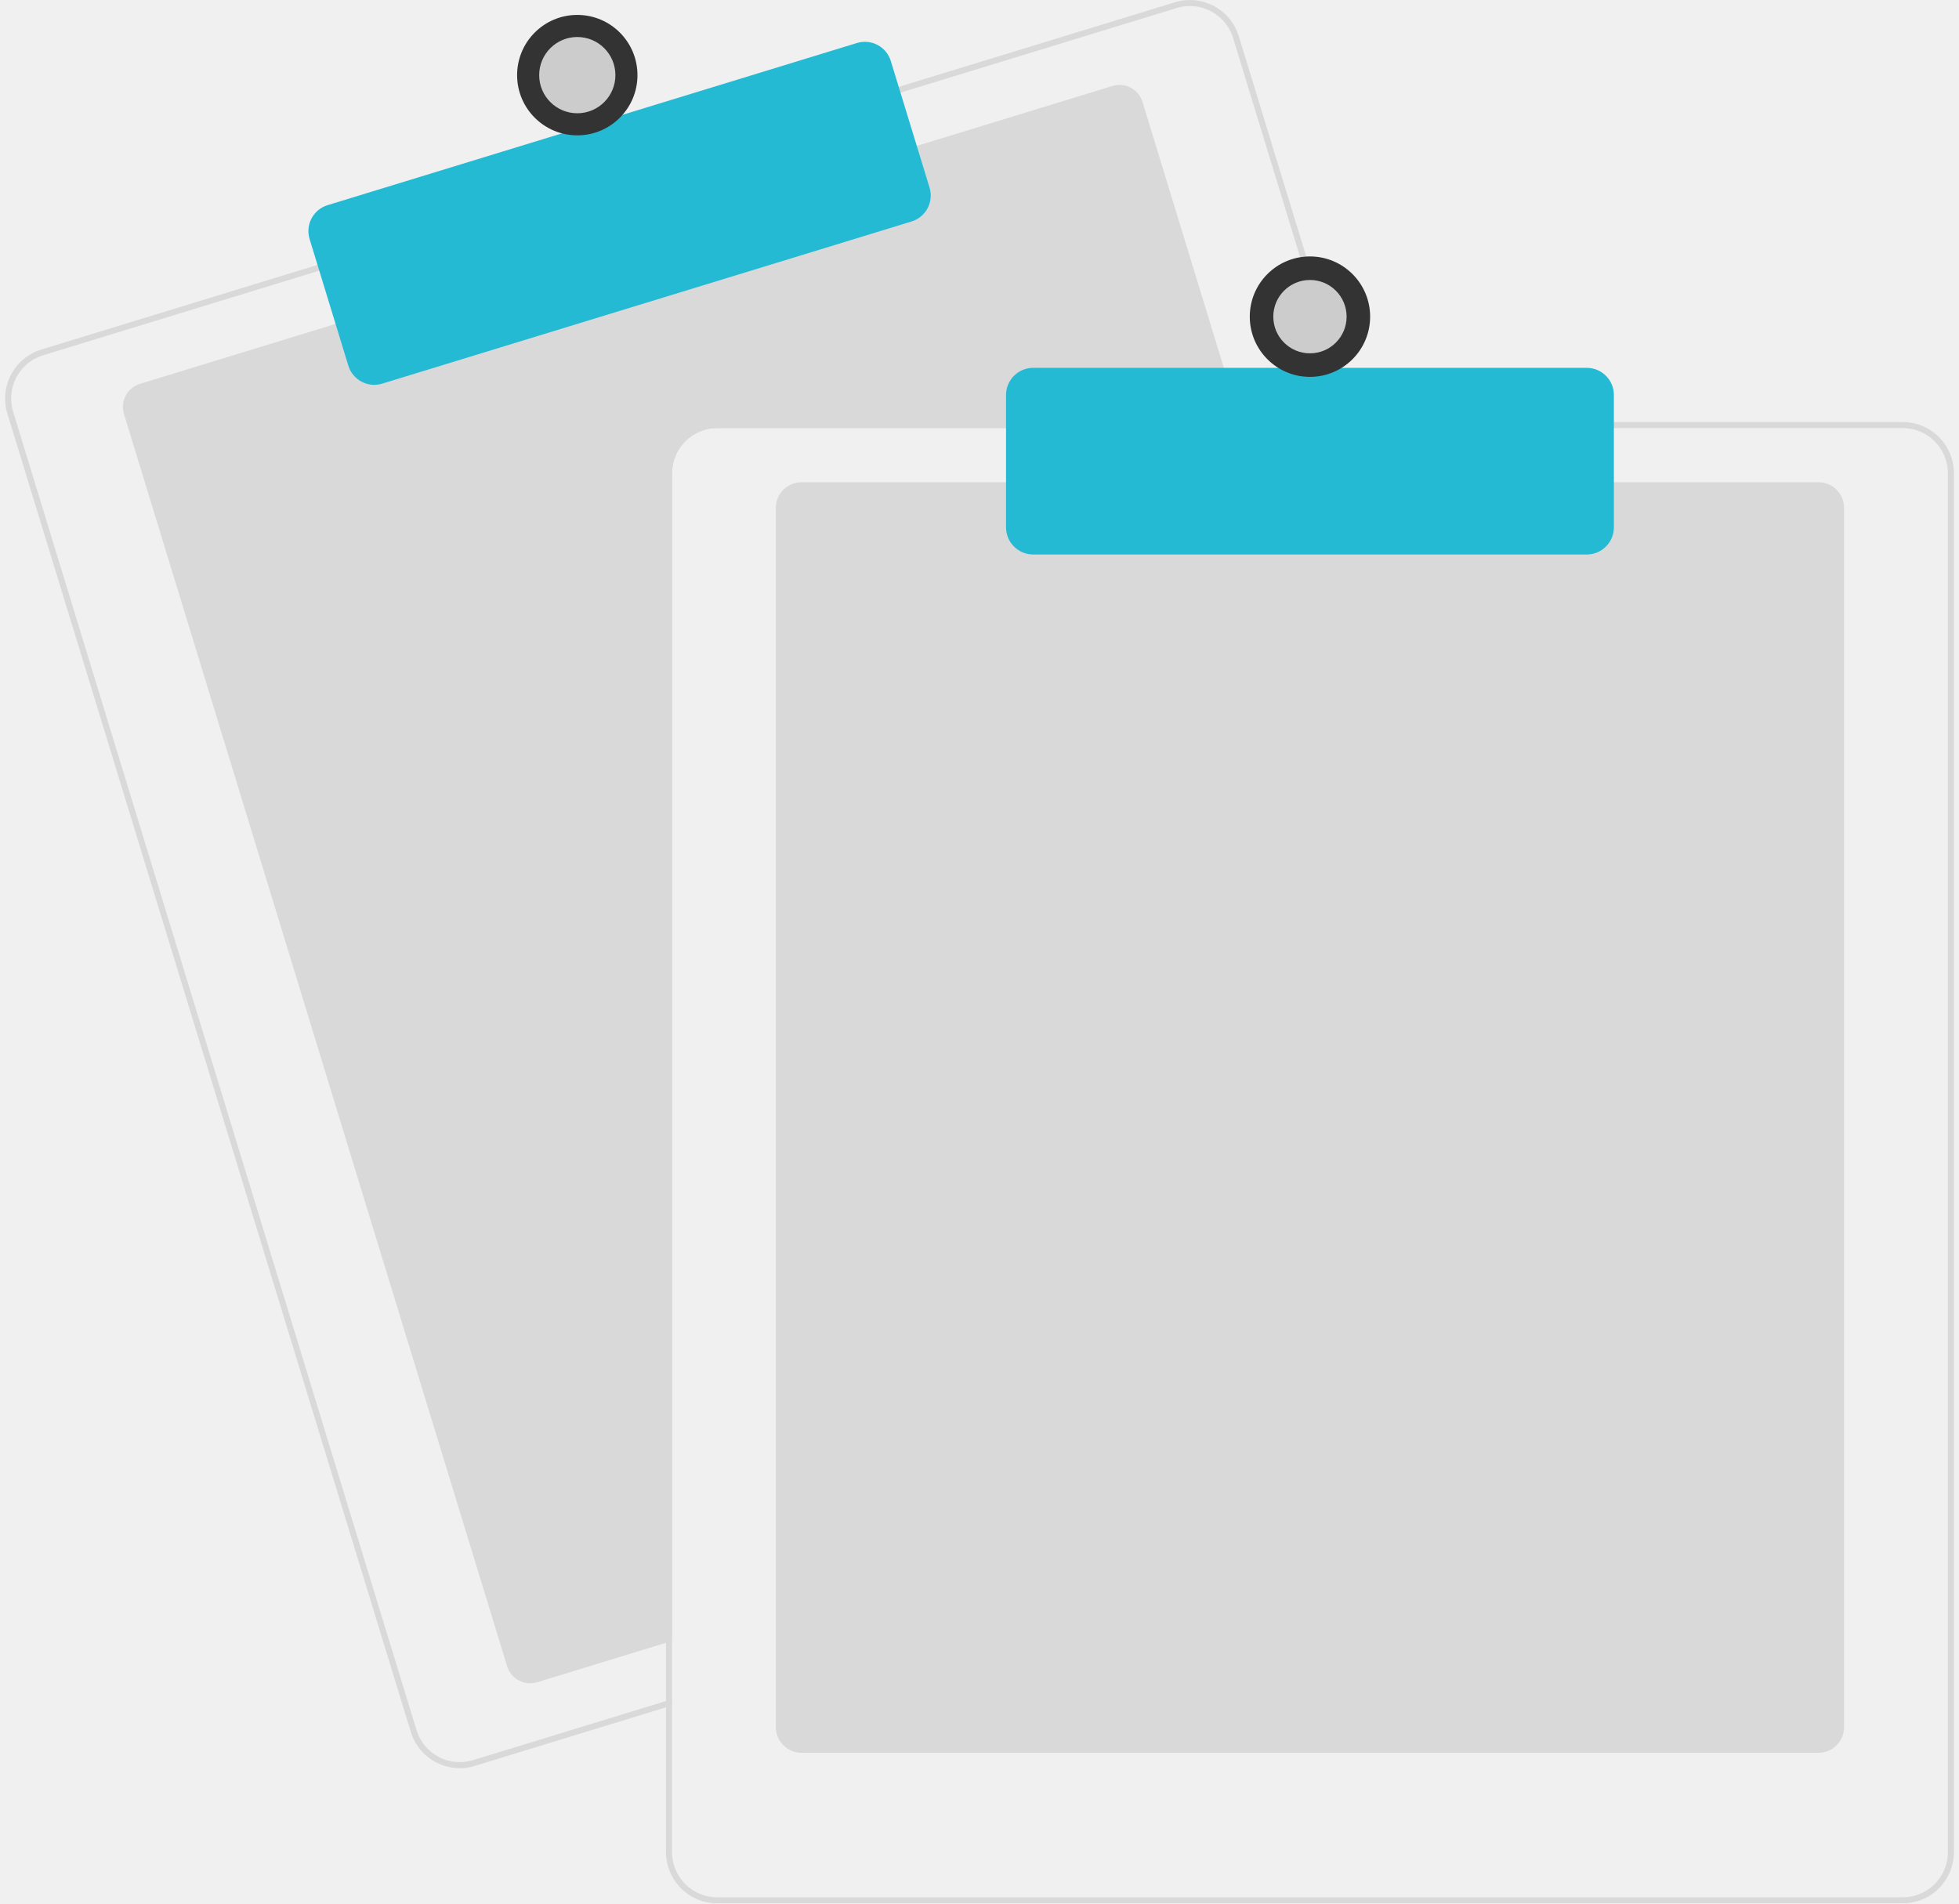
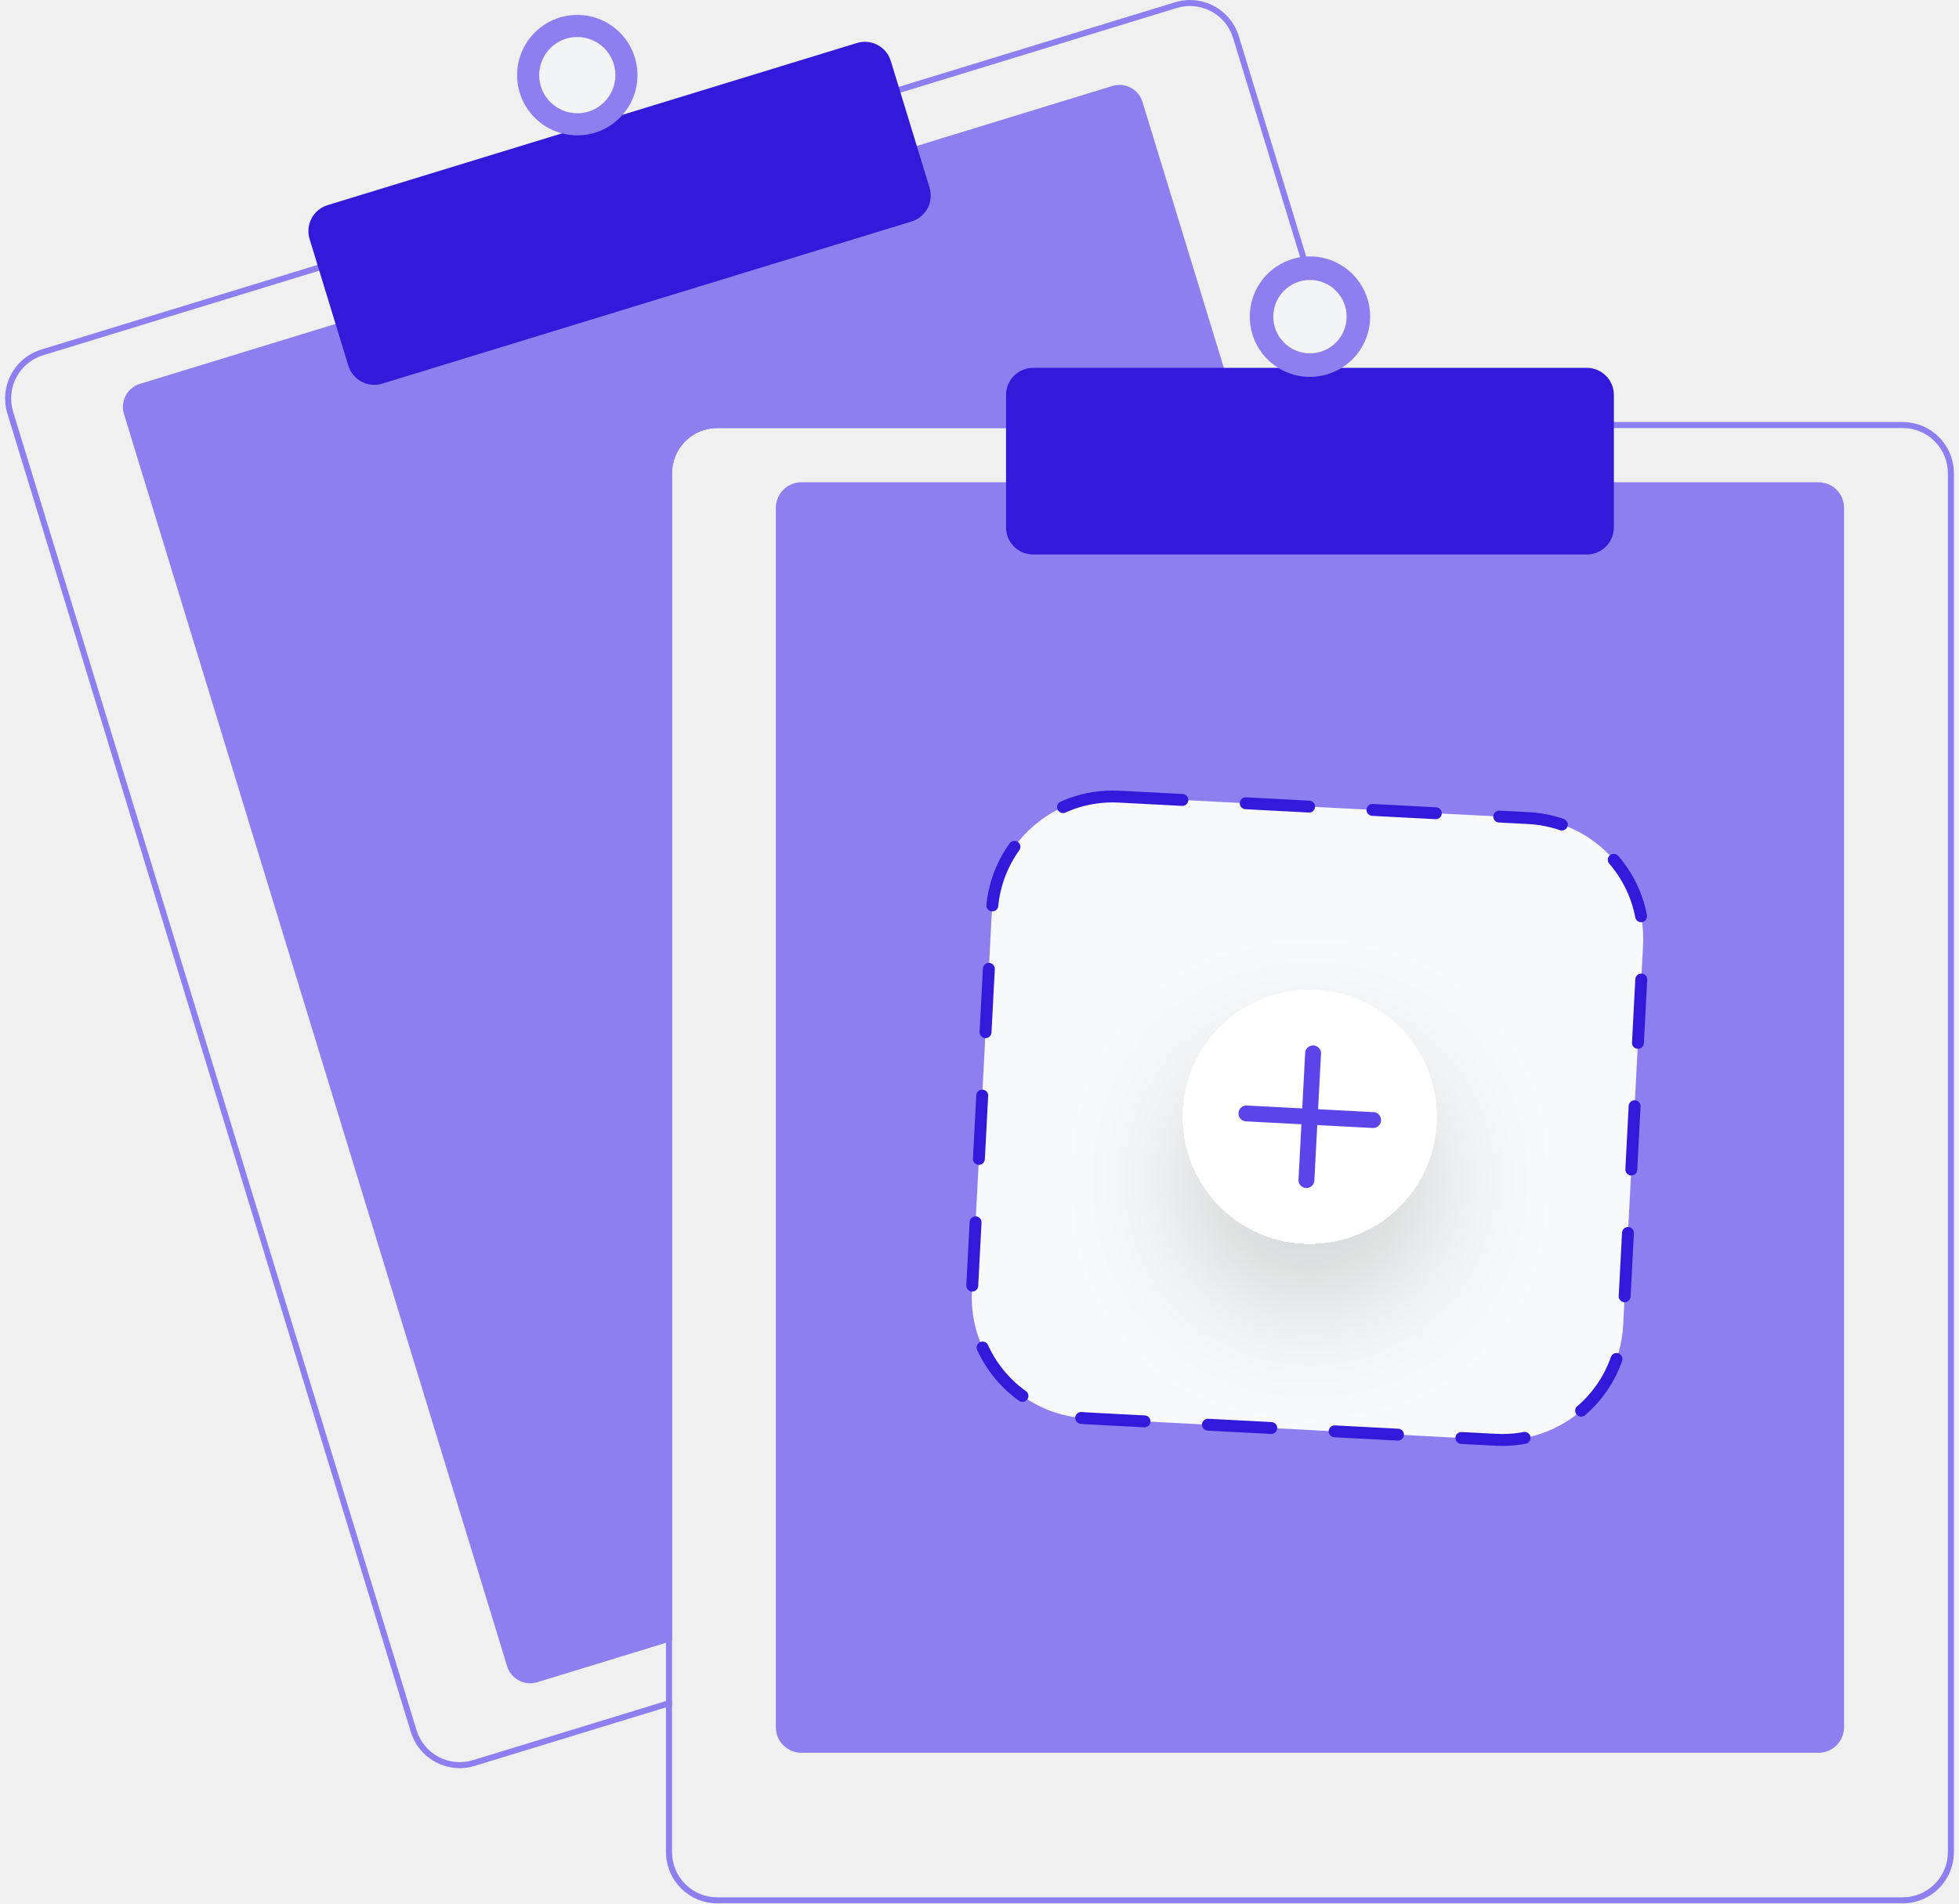
<svg xmlns="http://www.w3.org/2000/svg" width="247" height="240" viewBox="0 0 247 240" fill="none">
-   <g clip-path="url(#clip0_442_20026)">
-     <path d="M156.632 53.975H90.423C88.914 53.977 87.468 54.578 86.401 55.645C85.334 56.713 84.734 58.16 84.732 59.67V206.914L83.973 207.146L67.731 212.123C66.961 212.358 66.13 212.277 65.419 211.899C64.709 211.521 64.177 210.877 63.941 210.107L15.628 52.195C15.393 51.424 15.473 50.592 15.851 49.881C16.228 49.17 16.873 48.638 17.642 48.402L42.672 40.733L115.232 18.509L140.261 10.84C140.642 10.723 141.042 10.682 141.439 10.72C141.836 10.757 142.221 10.873 142.573 11.06C142.925 11.247 143.237 11.501 143.491 11.809C143.744 12.116 143.935 12.471 144.051 12.852L156.401 53.216L156.632 53.975Z" fill="#D9D9D9" />
-     <path d="M171.08 53.216L156.196 4.569C155.949 3.758 155.544 3.005 155.005 2.351C154.466 1.697 153.804 1.155 153.056 0.758C152.308 0.36 151.489 0.114 150.646 0.033C149.802 -0.048 148.952 0.038 148.142 0.287L112.952 11.065L40.395 33.293L5.206 44.075C3.571 44.577 2.203 45.708 1.4 47.219C0.598 48.73 0.427 50.498 0.926 52.134L51.797 218.391C52.202 219.712 53.02 220.869 54.13 221.691C55.24 222.513 56.584 222.957 57.966 222.958C58.605 222.959 59.24 222.863 59.851 222.674L83.974 215.286L84.732 215.05V214.257L83.974 214.488L59.627 221.948C58.184 222.389 56.626 222.238 55.294 221.53C53.962 220.822 52.965 219.614 52.521 218.171L1.655 51.91C1.435 51.196 1.359 50.444 1.43 49.7C1.501 48.955 1.718 48.232 2.068 47.572C2.419 46.911 2.896 46.326 3.473 45.85C4.05 45.375 4.715 45.018 5.43 44.8L40.619 34.018L113.176 11.794L148.366 1.012C148.908 0.846 149.472 0.762 150.039 0.761C151.256 0.764 152.439 1.156 153.417 1.881C154.395 2.606 155.115 3.625 155.472 4.789L170.287 53.216L170.523 53.976H171.312L171.08 53.216Z" fill="#D9D9D9" />
-     <path d="M47.188 48.526C46.457 48.526 45.745 48.291 45.157 47.856C44.569 47.421 44.136 46.809 43.921 46.109L39.034 30.137C38.903 29.708 38.857 29.257 38.9 28.811C38.943 28.364 39.073 27.93 39.284 27.534C39.494 27.137 39.78 26.787 40.126 26.501C40.472 26.215 40.871 26.001 41.3 25.87L108.051 5.421C108.917 5.156 109.853 5.246 110.652 5.671C111.452 6.096 112.05 6.821 112.316 7.687L117.203 23.66C117.467 24.526 117.377 25.462 116.952 26.262C116.527 27.062 115.803 27.661 114.938 27.927L48.186 48.376C47.863 48.475 47.526 48.526 47.188 48.526Z" fill="#24BAD4" />
-     <path d="M72.787 17.067C76.978 17.067 80.375 13.667 80.375 9.474C80.375 5.28 76.978 1.881 72.787 1.881C68.597 1.881 65.199 5.28 65.199 9.474C65.199 13.667 68.597 17.067 72.787 17.067Z" fill="#333333" />
-     <path d="M72.787 14.282C75.441 14.282 77.592 12.129 77.592 9.474C77.592 6.818 75.441 4.666 72.787 4.666C70.134 4.666 67.982 6.818 67.982 9.474C67.982 12.129 70.134 14.282 72.787 14.282Z" fill="#CCCCCC" />
-     <path d="M229.284 221.018H101.046C100.191 221.017 99.372 220.677 98.767 220.072C98.162 219.467 97.823 218.646 97.822 217.791V64.036C97.822 63.18 98.162 62.36 98.767 61.755C99.372 61.15 100.191 60.81 101.046 60.809H229.284C230.139 60.81 230.959 61.15 231.563 61.755C232.168 62.36 232.508 63.18 232.509 64.036V217.791C232.508 218.646 232.168 219.467 231.563 220.072C230.959 220.677 230.139 221.017 229.284 221.018Z" fill="#D9D9D9" />
-     <path d="M170.287 53.216H90.423C88.713 53.218 87.074 53.899 85.865 55.109C84.656 56.319 83.976 57.959 83.973 59.67V214.488L84.732 214.256V59.67C84.734 58.16 85.334 56.713 86.401 55.645C87.468 54.578 88.914 53.977 90.423 53.975H170.522L170.287 53.216ZM239.907 53.216H90.423C88.713 53.218 87.074 53.899 85.865 55.109C84.656 56.319 83.976 57.959 83.973 59.67V233.546C83.976 235.257 84.656 236.897 85.865 238.107C87.074 239.317 88.713 239.998 90.423 240H239.907C241.617 239.998 243.256 239.317 244.465 238.107C245.674 236.897 246.355 235.257 246.357 233.546V59.67C246.355 57.959 245.674 56.319 244.465 55.109C243.256 53.899 241.617 53.218 239.907 53.216ZM245.598 233.546C245.597 235.056 244.996 236.503 243.929 237.571C242.863 238.638 241.416 239.239 239.907 239.241H90.423C88.914 239.239 87.468 238.638 86.401 237.571C85.334 236.503 84.734 235.056 84.732 233.546V59.67C84.734 58.16 85.334 56.713 86.401 55.645C87.468 54.578 88.914 53.977 90.423 53.975H239.907C241.416 53.977 242.863 54.578 243.929 55.645C244.996 56.713 245.597 58.16 245.598 59.67V233.546Z" fill="#D9D9D9" />
-     <path d="M200.07 69.92H130.26C129.355 69.919 128.487 69.559 127.847 68.918C127.207 68.278 126.847 67.409 126.846 66.503V49.799C126.847 48.893 127.207 48.025 127.847 47.384C128.487 46.744 129.355 46.383 130.26 46.382H200.07C200.976 46.383 201.843 46.744 202.484 47.384C203.124 48.025 203.484 48.893 203.485 49.799V66.503C203.484 67.409 203.124 68.278 202.484 68.918C201.843 69.559 200.976 69.919 200.07 69.92Z" fill="#24BAD4" />
-     <path d="M165.165 47.521C169.356 47.521 172.753 44.122 172.753 39.928C172.753 35.735 169.356 32.336 165.165 32.336C160.974 32.336 157.577 35.735 157.577 39.928C157.577 44.122 160.974 47.521 165.165 47.521Z" fill="#333333" />
-     <path d="M165.165 44.553C167.718 44.553 169.787 42.483 169.787 39.928C169.787 37.374 167.718 35.304 165.165 35.304C162.613 35.304 160.543 37.374 160.543 39.928C160.543 42.483 162.613 44.553 165.165 44.553Z" fill="#CCCCCC" />
+   <g clip-path="url(#clip0_1777_47717)">
+     <path d="M156.632 53.975H90.423C88.914 53.977 87.468 54.578 86.401 55.645C85.334 56.713 84.734 58.16 84.732 59.67V206.914L83.973 207.146L67.731 212.123C66.961 212.358 66.13 212.277 65.419 211.899C64.709 211.521 64.177 210.877 63.941 210.107L15.628 52.195C15.393 51.424 15.473 50.592 15.851 49.881C16.228 49.17 16.873 48.638 17.642 48.402L42.672 40.733L115.232 18.509L140.261 10.84C140.642 10.723 141.042 10.682 141.439 10.72C141.836 10.757 142.221 10.873 142.573 11.06C142.925 11.247 143.237 11.501 143.491 11.809C143.744 12.116 143.935 12.471 144.051 12.852L156.401 53.216L156.632 53.975Z" fill="#8E7FF0" />
+     <path d="M171.08 53.216L156.196 4.569C155.949 3.758 155.544 3.005 155.005 2.351C154.466 1.697 153.804 1.155 153.056 0.758C152.308 0.36 151.489 0.114 150.646 0.033C149.802 -0.048 148.952 0.038 148.142 0.287L112.952 11.065L40.395 33.293L5.206 44.075C3.571 44.577 2.202 45.708 1.4 47.219C0.598 48.73 0.427 50.498 0.926 52.134L51.796 218.391C52.202 219.712 53.02 220.869 54.13 221.691C55.24 222.513 56.584 222.957 57.966 222.958C58.605 222.958 59.24 222.863 59.851 222.673L83.974 215.286L84.732 215.05V214.257L83.974 214.488L59.627 221.948C58.184 222.388 56.626 222.238 55.294 221.53C53.962 220.822 52.964 219.614 52.521 218.171L1.655 51.91C1.435 51.195 1.359 50.444 1.43 49.7C1.5 48.955 1.717 48.232 2.068 47.571C2.419 46.911 2.896 46.326 3.473 45.85C4.05 45.375 4.715 45.018 5.43 44.8L40.619 34.018L113.176 11.793L148.366 1.012C148.908 0.846 149.472 0.762 150.039 0.761C151.255 0.764 152.439 1.156 153.417 1.881C154.395 2.606 155.115 3.625 155.472 4.789L170.287 53.216L170.523 53.976H171.312L171.08 53.216Z" fill="#8E7FF0" />
+     <path d="M47.188 48.526C46.457 48.525 45.745 48.29 45.157 47.855C44.569 47.42 44.136 46.808 43.921 46.109L39.034 30.137C38.903 29.708 38.857 29.257 38.9 28.81C38.943 28.364 39.073 27.93 39.284 27.533C39.494 27.137 39.78 26.786 40.126 26.501C40.472 26.215 40.871 26.001 41.3 25.869L108.051 5.42C108.917 5.156 109.853 5.246 110.652 5.671C111.452 6.096 112.05 6.821 112.316 7.687L117.203 23.66C117.467 24.526 117.377 25.462 116.952 26.262C116.527 27.062 115.803 27.661 114.938 27.927L48.186 48.376C47.862 48.475 47.526 48.526 47.188 48.526Z" fill="#331ADB" />
+     <path d="M72.787 17.067C76.978 17.067 80.375 13.667 80.375 9.474C80.375 5.28 76.978 1.881 72.787 1.881C68.597 1.881 65.199 5.28 65.199 9.474C65.199 13.667 68.597 17.067 72.787 17.067Z" fill="#8E7FF0" />
+     <path d="M72.787 14.282C75.441 14.282 77.592 12.129 77.592 9.474C77.592 6.819 75.441 4.666 72.787 4.666C70.134 4.666 67.982 6.819 67.982 9.474C67.982 12.129 70.134 14.282 72.787 14.282Z" fill="#F2F4F5" />
+     <path d="M229.284 221.018H101.046C100.191 221.017 99.372 220.676 98.767 220.071C98.162 219.467 97.822 218.646 97.821 217.791V64.036C97.822 63.18 98.162 62.36 98.767 61.755C99.372 61.15 100.191 60.809 101.046 60.809H229.284C230.139 60.81 230.959 61.15 231.563 61.755C232.168 62.36 232.508 63.18 232.509 64.036V217.791C232.508 218.646 232.168 219.467 231.563 220.071C230.959 220.676 230.139 221.017 229.284 221.018Z" fill="#8E7FF0" />
+     <path d="M170.287 53.216H90.423C88.713 53.218 87.074 53.899 85.865 55.109C84.656 56.319 83.976 57.959 83.973 59.67V214.488L84.732 214.256V59.67C84.734 58.16 85.334 56.713 86.401 55.645C87.468 54.578 88.914 53.977 90.423 53.975H170.522L170.287 53.216ZM239.907 53.216H90.423C88.713 53.218 87.074 53.899 85.865 55.109C84.656 56.319 83.976 57.959 83.973 59.67V233.546C83.976 235.257 84.656 236.897 85.865 238.107C87.074 239.317 88.713 239.997 90.423 240H239.907C241.617 239.997 243.256 239.317 244.465 238.107C245.674 236.897 246.355 235.257 246.357 233.546V59.67C246.355 57.959 245.674 56.319 244.465 55.109C243.256 53.899 241.617 53.218 239.907 53.216ZM245.598 233.546C245.596 235.056 244.996 236.503 243.929 237.571C242.863 238.638 241.416 239.239 239.907 239.241H90.423C88.914 239.239 87.468 238.638 86.401 237.571C85.334 236.503 84.734 235.056 84.732 233.546V59.67C84.734 58.16 85.334 56.713 86.401 55.645C87.468 54.578 88.914 53.977 90.423 53.975H239.907C241.416 53.977 242.863 54.578 243.929 55.645C244.996 56.713 245.596 58.16 245.598 59.67V233.546Z" fill="#8E7FF0" />
+     <path d="M200.07 69.92H130.26C129.355 69.919 128.487 69.559 127.847 68.918C127.207 68.278 126.847 67.409 126.846 66.503V49.799C126.847 48.893 127.207 48.025 127.847 47.384C128.487 46.744 129.355 46.383 130.26 46.382H200.07C200.976 46.383 201.843 46.744 202.484 47.384C203.124 48.025 203.484 48.893 203.485 49.799V66.503C203.484 67.409 203.124 68.278 202.484 68.918C201.843 69.559 200.976 69.919 200.07 69.92Z" fill="#331ADB" />
+     <path d="M165.165 47.521C169.356 47.521 172.753 44.122 172.753 39.928C172.753 35.735 169.356 32.335 165.165 32.335C160.974 32.335 157.577 35.735 157.577 39.928C157.577 44.122 160.974 47.521 165.165 47.521Z" fill="#8E7FF0" />
+     <path d="M165.165 44.553C167.718 44.553 169.787 42.483 169.787 39.928C169.787 37.374 167.718 35.304 165.165 35.304C162.613 35.304 160.543 37.374 160.543 39.928C160.543 42.483 162.613 44.553 165.165 44.553Z" fill="#F2F4F5" />
+     <rect x="125.861" y="99.653" width="82.214" height="78.5" rx="15.25" transform="rotate(3 125.861 99.6525)" fill="#F7F9FA" stroke="#331ADB" stroke-width="1.5" stroke-linecap="round" stroke-linejoin="round" stroke-dasharray="8 8" />
+     <g filter="url(#filter0_d_1777_47717)">
+       <path d="M149.163 139.978C149.625 131.154 157.154 124.375 165.978 124.837V124.837C174.803 125.3 181.581 132.828 181.119 141.653V141.653C180.656 150.477 173.128 157.256 164.303 156.794V156.794C155.479 156.331 148.7 148.803 149.163 139.978V139.978Z" fill="white" />
+       <path d="M157.152 140.397L173.13 141.234" stroke="#5B44E9" stroke-width="2" stroke-linecap="round" stroke-linejoin="round" />
+       <path d="M164.722 148.804L165.559 132.826" stroke="#5B44E9" stroke-width="2" stroke-linecap="round" stroke-linejoin="round" />
+     </g>
  </g>
  <defs>
-     <clipPath id="clip0_442_20026">
-       <rect width="245.714" height="240" fill="white" transform="translate(0.64286)" />
+     <filter id="filter0_d_1777_47717" x="133.325" y="117" width="63.631" height="63.631" filterUnits="userSpaceOnUse" color-interpolation-filters="sRGB">
+       <feFlood flood-opacity="0" result="BackgroundImageFix" />
+       <feColorMatrix in="SourceAlpha" type="matrix" values="0 0 0 0 0 0 0 0 0 0 0 0 0 0 0 0 0 0 127 0" result="hardAlpha" />
+       <feOffset dy="8" />
+       <feGaussianBlur stdDeviation="7.5" />
+       <feComposite in2="hardAlpha" operator="out" />
+       <feColorMatrix type="matrix" values="0 0 0 0 0 0 0 0 0 0 0 0 0 0 0 0 0 0 0.15 0" />
+       <feBlend mode="normal" in2="BackgroundImageFix" result="effect1_dropShadow_1777_47717" />
+       <feBlend mode="normal" in="SourceGraphic" in2="effect1_dropShadow_1777_47717" result="shape" />
+     </filter>
+     <clipPath id="clip0_1777_47717">
+       <rect width="245.714" height="240" fill="white" transform="translate(0.642822)" />
    </clipPath>
  </defs>
</svg>
